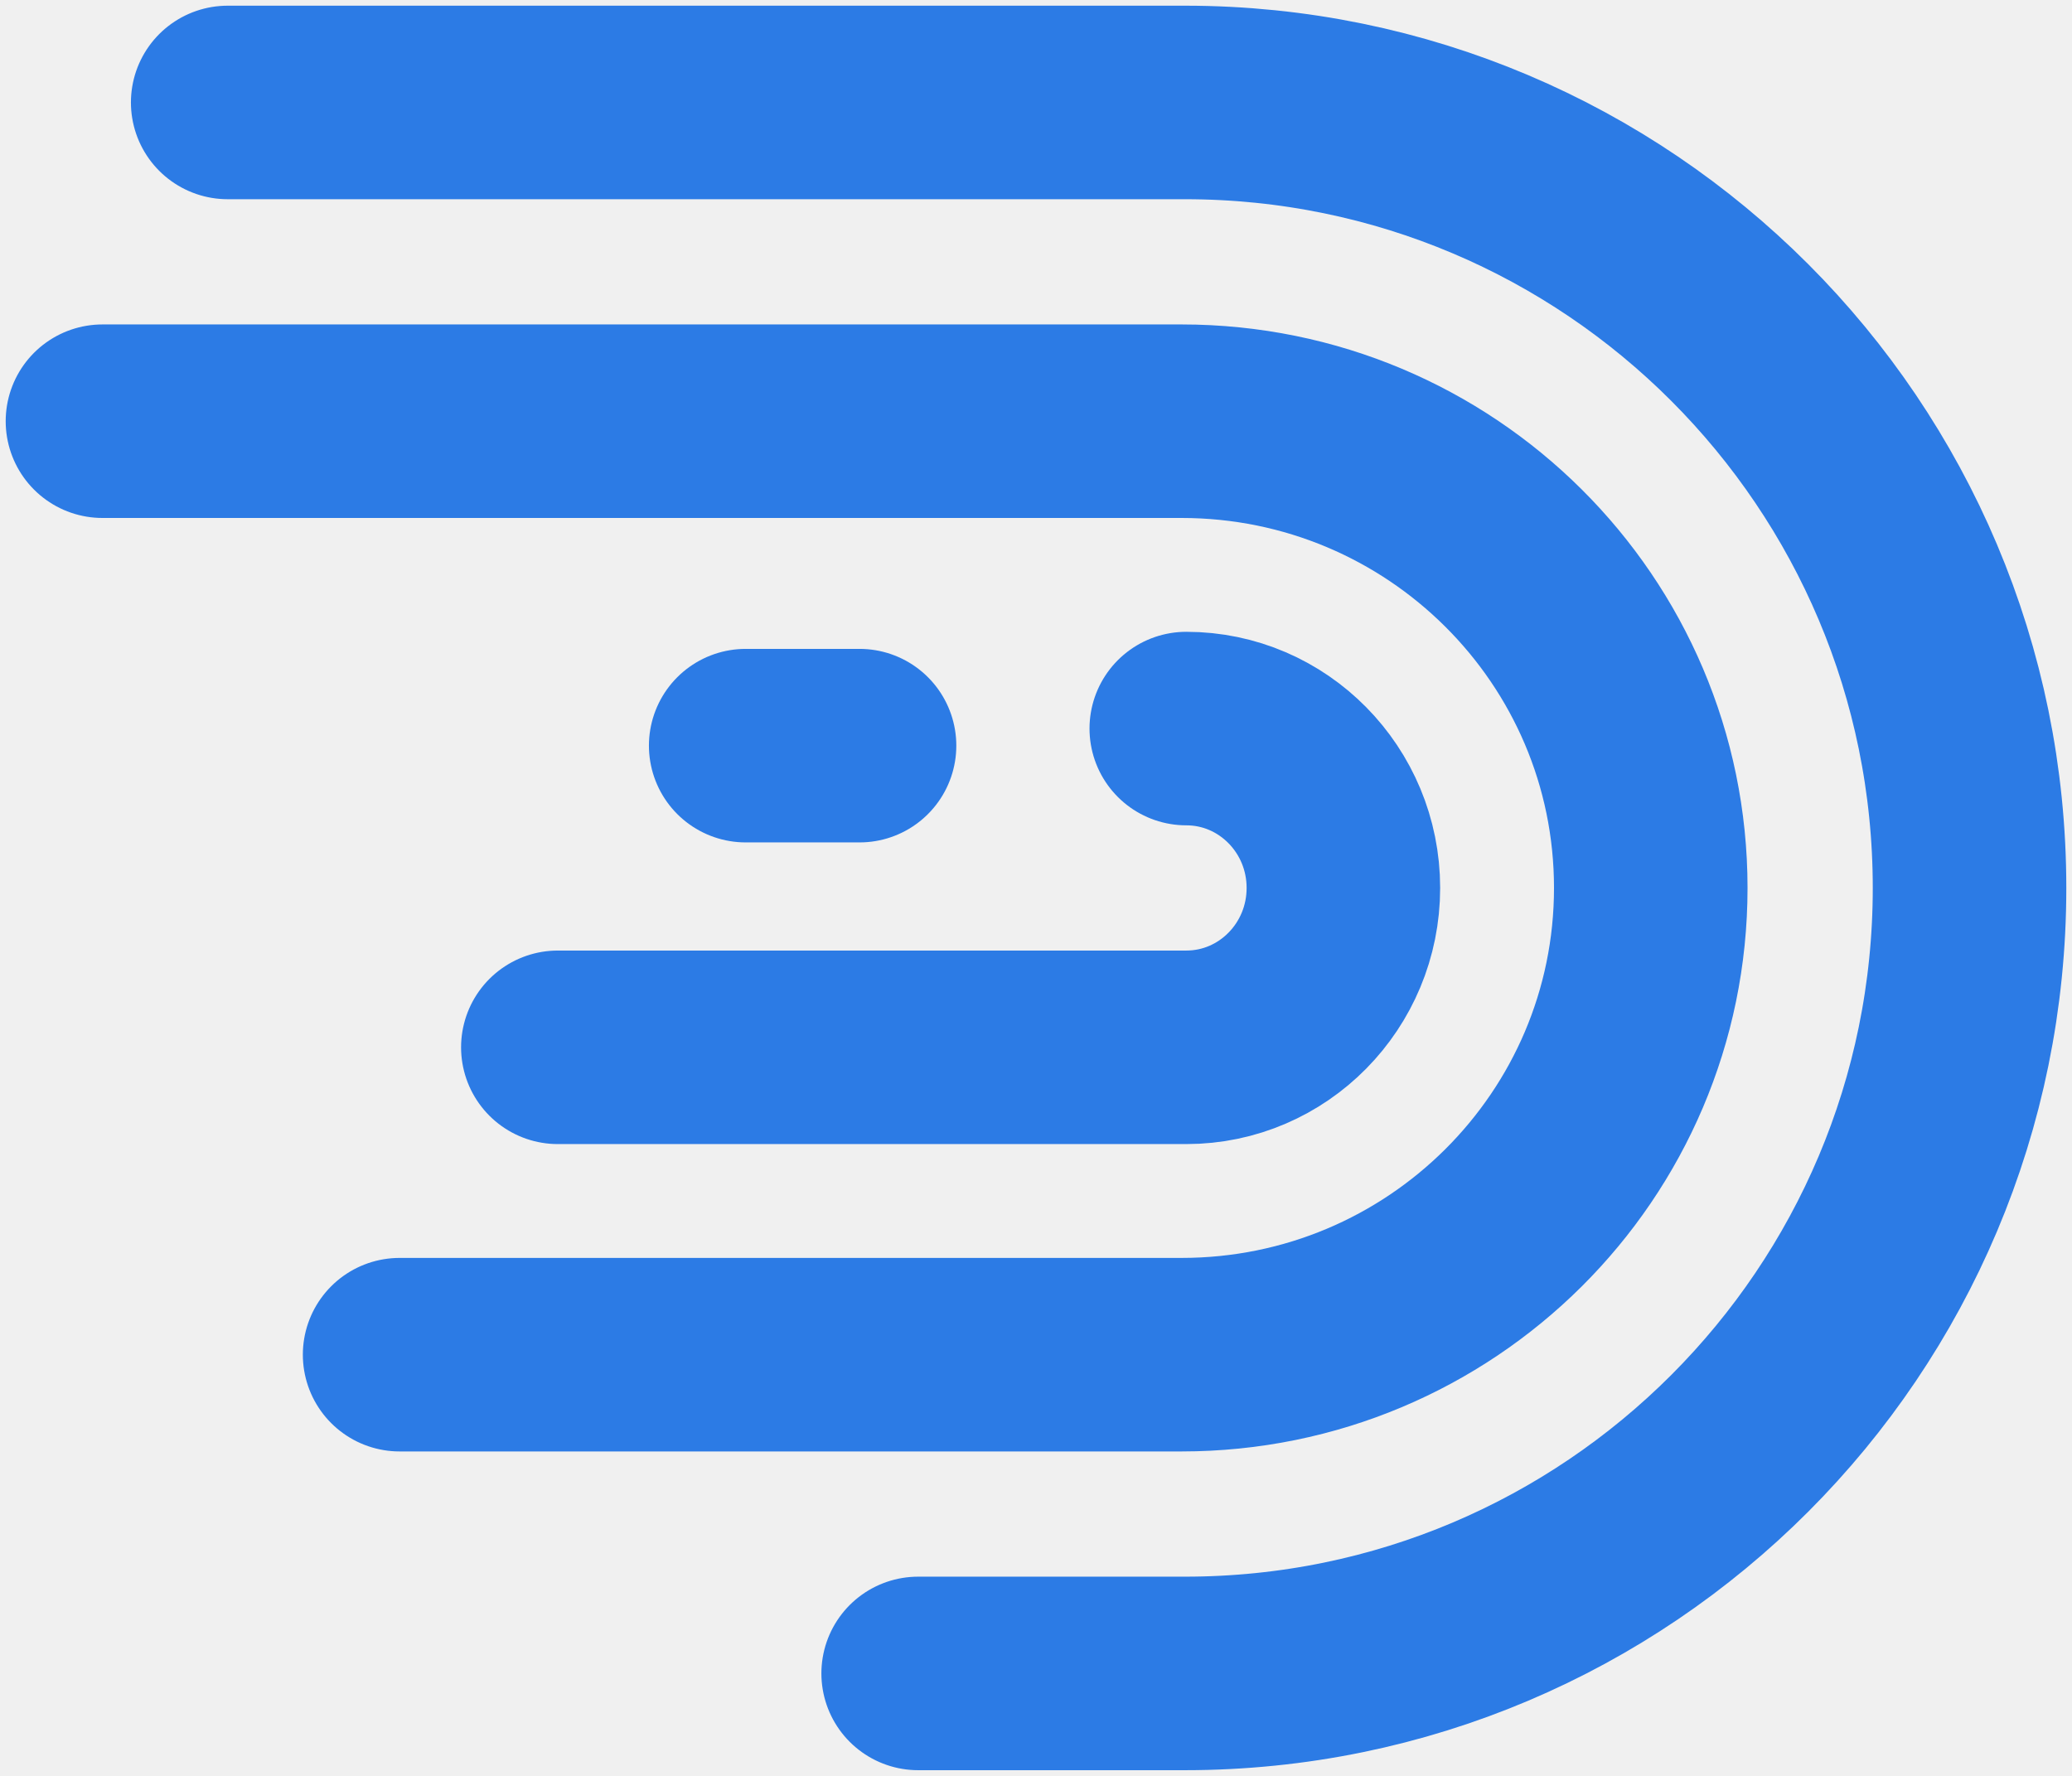
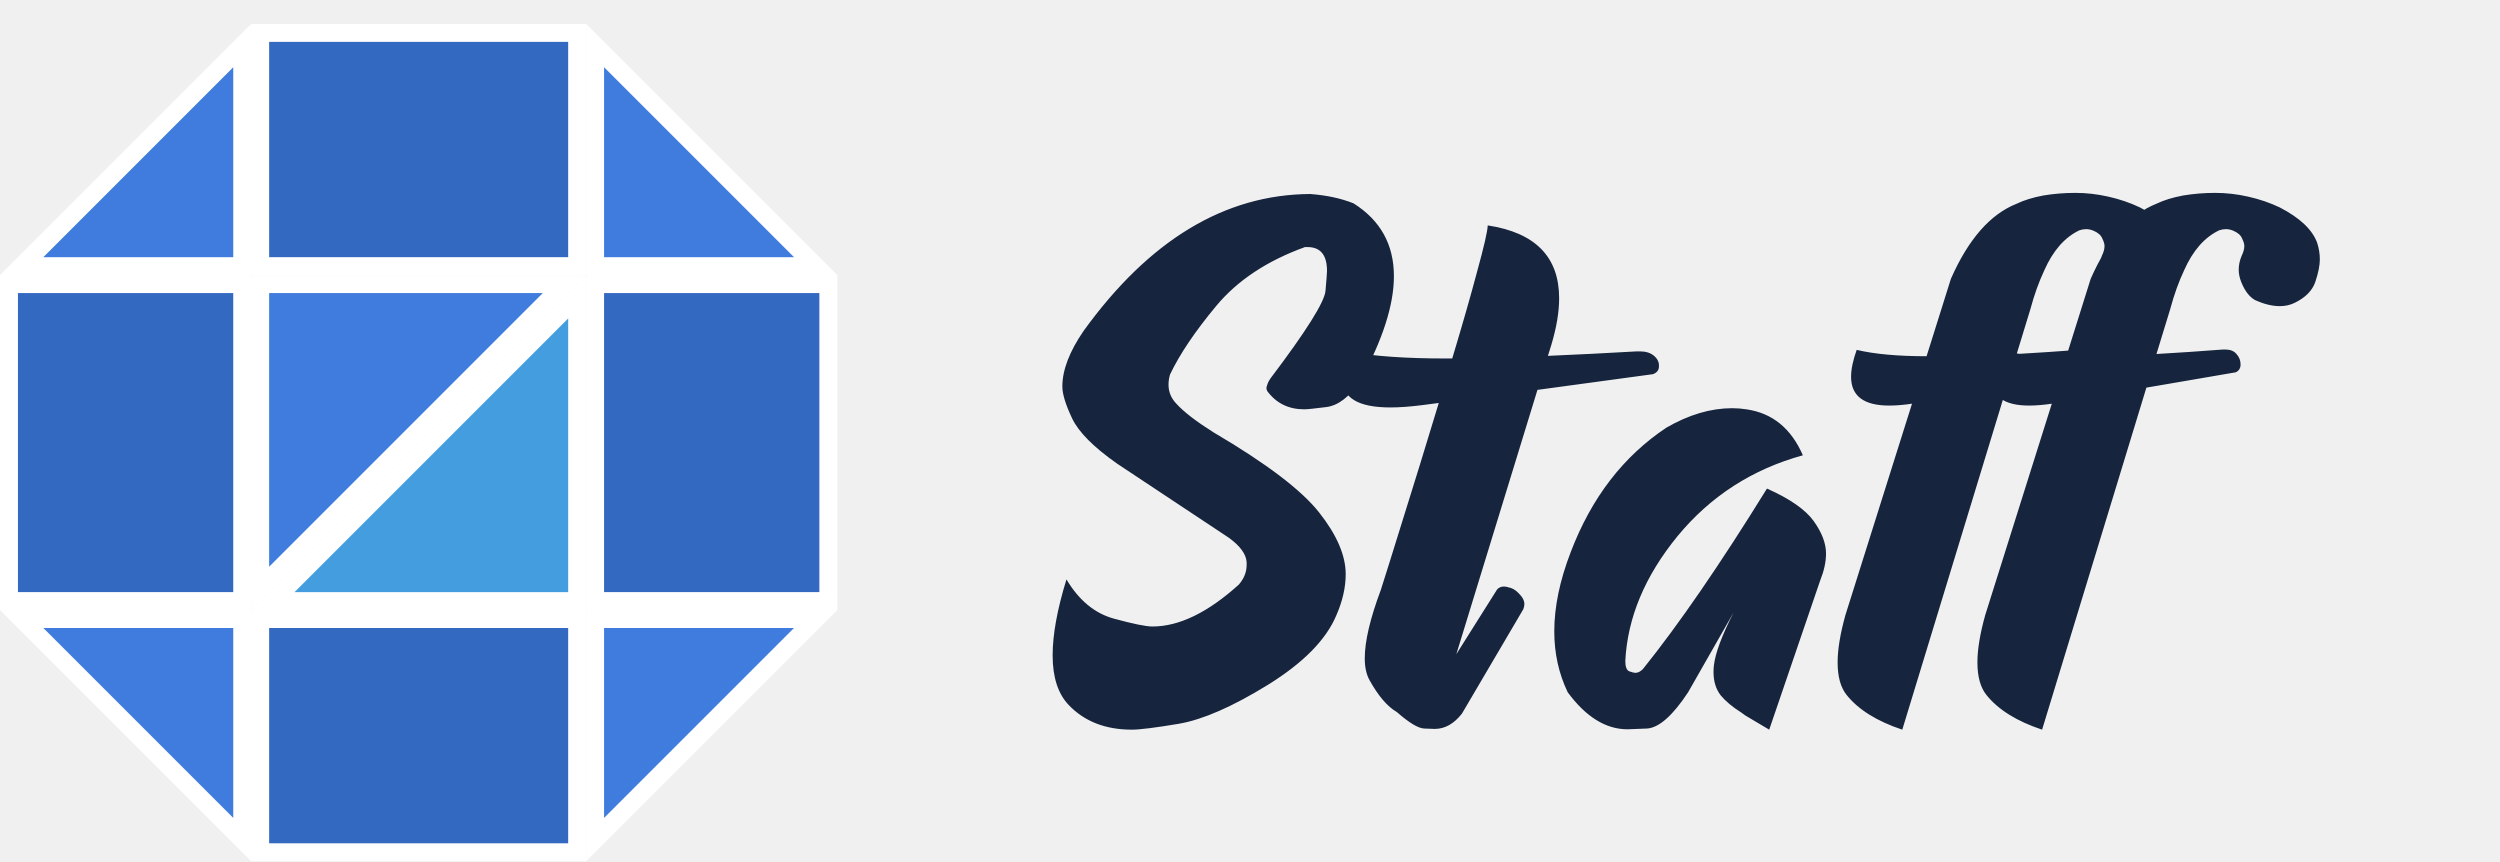
- <svg xmlns="http://www.w3.org/2000/svg" width="182" height="156" viewBox="0 0 182 156" fill="none">
-   <path d="M20 9H104.081C142.144 9 173 39.892 173 78C173 116.108 142.144 147 104.081 147H80.649" stroke="#2C7BE5" stroke-width="17" stroke-linecap="round" />
-   <path d="M35.101 119H103.788C126.549 119 145 100.644 145 78C145 55.356 126.549 37 103.788 37H9" stroke="#2C7BE5" stroke-width="17" stroke-linecap="round" />
-   <path d="M104.2 64C111.822 64 118 70.268 118 78C118 85.732 111.822 92 104.2 92H49" stroke="#2C7BE5" stroke-width="17" stroke-linecap="round" />
-   <line x1="75.5" y1="65.5" x2="65.5" y2="65.5" stroke="#2C7BE5" stroke-width="17" stroke-linecap="round" />
+ <svg xmlns="http://www.w3.org/2000/svg" width="209" height="72" viewBox="0 0 209 72" fill="none">
+   <path d="M21.75 49.189V23.75H47.189L21.75 49.189Z" fill="#3F7CDE" stroke="white" stroke-width="1.5" />
+   <path d="M20.25 70.189L20.25 51.75L1.811 51.75L20.25 70.189Z" fill="#3F7CDE" stroke="white" stroke-width="1.5" />
+   <path d="M49.75 70.189L49.75 51.75L68.189 51.75L49.75 70.189Z" fill="#3F7CDE" stroke="white" stroke-width="1.5" />
+   <path d="M20.25 3.811L20.25 22.25L1.811 22.25L20.25 3.811Z" fill="#3F7CDE" stroke="white" stroke-width="1.5" />
+   <path d="M49.75 3.811L49.75 22.25L68.189 22.25L49.75 3.811Z" fill="#3F7CDE" stroke="white" stroke-width="1.5" />
+   <path d="M48.25 24.811L48.25 50.25L22.811 50.25L48.25 24.811Z" fill="#439DDE" stroke="white" stroke-width="1.5" />
+   <rect x="21.75" y="2.75" width="26.5" height="19.5" fill="#3369C1" stroke="white" stroke-width="1.5" />
+   <rect x="21.75" y="51.75" width="26.5" height="19.5" fill="#3369C1" stroke="white" stroke-width="1.5" />
+   <rect x="0.75" y="23.75" width="19.5" height="26.5" fill="#3369C1" stroke="white" stroke-width="1.5" />
+   <rect x="49.75" y="23.75" width="19.5" height="26.5" fill="#3369C1" stroke="white" stroke-width="1.5" />
+   <path d="M89.156 48.438C90.198 50.188 91.521 51.281 93.125 51.719C94.729 52.156 95.802 52.375 96.344 52.375C98.573 52.375 100.979 51.208 103.562 48.875C104 48.375 104.219 47.823 104.219 47.219V47C104.177 46.333 103.688 45.656 102.75 44.969L93.375 38.75C91.417 37.375 90.167 36.115 89.625 34.969C89.083 33.823 88.812 32.938 88.812 32.312C88.812 30.938 89.406 29.385 90.594 27.656C96.073 20.073 102.385 16.26 109.531 16.219C110.906 16.323 112.115 16.583 113.156 17C115.406 18.417 116.531 20.448 116.531 23.094C116.531 25.49 115.594 28.406 113.719 31.844C112.823 33.177 111.875 33.906 110.875 34.031C109.896 34.156 109.281 34.219 109.031 34.219C107.719 34.219 106.688 33.708 105.938 32.688C105.896 32.604 105.875 32.521 105.875 32.438C105.875 32.396 105.885 32.344 105.906 32.281C105.948 32.135 106 32 106.062 31.875C106.146 31.75 106.198 31.667 106.219 31.625C109.198 27.688 110.729 25.25 110.812 24.312C110.896 23.354 110.938 22.802 110.938 22.656C110.938 21.323 110.396 20.656 109.312 20.656H109.094C105.927 21.802 103.458 23.438 101.688 25.562C99.917 27.688 98.625 29.604 97.812 31.312C97.729 31.604 97.688 31.885 97.688 32.156C97.688 32.76 97.906 33.292 98.344 33.75C98.969 34.438 100.01 35.24 101.469 36.156C105.865 38.74 108.802 40.969 110.281 42.844C111.76 44.719 112.5 46.438 112.5 48C112.5 49.104 112.24 50.25 111.719 51.438C110.865 53.479 108.958 55.417 106 57.25C103.062 59.062 100.594 60.146 98.594 60.5C96.615 60.833 95.292 61 94.625 61C92.417 61 90.656 60.312 89.344 58.938C88.448 58 88 56.615 88 54.781C88 53.052 88.385 50.938 89.156 48.438ZM136.844 29.375H137.094C137.594 29.375 137.99 29.5 138.281 29.75C138.573 30 138.708 30.292 138.688 30.625C138.688 30.938 138.521 31.156 138.188 31.281L128.531 32.594L121.75 54.688L125.156 49.281C125.302 49.115 125.5 49.031 125.75 49.031C125.854 49.031 126.042 49.073 126.312 49.156C126.583 49.24 126.865 49.458 127.156 49.812C127.344 50.042 127.438 50.271 127.438 50.5C127.438 50.646 127.406 50.792 127.344 50.938L122.219 59.656C121.552 60.51 120.792 60.938 119.938 60.938C119.875 60.938 119.583 60.927 119.062 60.906C118.562 60.885 117.802 60.427 116.781 59.531C115.99 59.073 115.229 58.188 114.5 56.875C114.229 56.396 114.094 55.781 114.094 55.031C114.094 53.615 114.542 51.708 115.438 49.312C115.708 48.479 116.302 46.583 117.219 43.625C118.156 40.646 119.177 37.333 120.281 33.688L118.844 33.875C117.865 34 116.99 34.062 116.219 34.062C113.552 34.062 112.219 33.26 112.219 31.656C112.219 31.031 112.417 30.281 112.812 29.406C114.854 29.781 117.542 29.969 120.875 29.969H121.406C122.26 27.135 122.958 24.698 123.5 22.656C124.062 20.615 124.354 19.344 124.375 18.844C128.354 19.448 130.344 21.479 130.344 24.938C130.344 26.083 130.125 27.385 129.688 28.844L129.406 29.75C131.823 29.646 134.302 29.521 136.844 29.375ZM150.719 38.062C146.49 39.229 143 41.479 140.25 44.812C137.521 48.146 136.062 51.625 135.875 55.25C135.875 55.75 135.99 56.042 136.219 56.125C136.448 56.208 136.615 56.25 136.719 56.25C136.927 56.25 137.135 56.146 137.344 55.938C140.344 52.208 143.802 47.177 147.719 40.844C149.635 41.698 150.938 42.604 151.625 43.562C152.312 44.521 152.656 45.427 152.656 46.281C152.656 46.969 152.49 47.729 152.156 48.562L147.906 61L145.906 59.812C145.781 59.729 145.667 59.646 145.562 59.562C144.833 59.104 144.26 58.625 143.844 58.125C143.448 57.604 143.25 56.958 143.25 56.188C143.25 56 143.26 55.812 143.281 55.625C143.406 54.583 143.958 53.104 144.938 51.188L141.125 57.875C139.833 59.833 138.688 60.844 137.688 60.906C136.688 60.948 136.146 60.969 136.062 60.969C134.25 60.969 132.583 59.938 131.062 57.875C130.312 56.312 129.938 54.615 129.938 52.781C129.938 50.74 130.396 48.531 131.312 46.156C133.042 41.615 135.708 38.146 139.312 35.75C141.188 34.667 143.021 34.125 144.812 34.125C145.208 34.125 145.604 34.156 146 34.219C148.167 34.531 149.74 35.812 150.719 38.062ZM182.031 20.312C182.177 20.771 182.25 21.229 182.25 21.688C182.25 22.188 182.125 22.812 181.875 23.562C181.625 24.292 181.052 24.875 180.156 25.312C179.781 25.5 179.365 25.594 178.906 25.594C178.281 25.594 177.594 25.427 176.844 25.094C176.365 24.823 175.979 24.323 175.688 23.594C175.542 23.24 175.469 22.885 175.469 22.531C175.469 22.156 175.552 21.771 175.719 21.375C175.865 21.083 175.938 20.812 175.938 20.562C175.938 20.396 175.875 20.188 175.75 19.938C175.646 19.667 175.396 19.448 175 19.281C174.792 19.198 174.594 19.156 174.406 19.156C174.219 19.156 174.031 19.188 173.844 19.25C172.615 19.833 171.635 20.948 170.906 22.594C170.448 23.573 170.062 24.646 169.75 25.812L168.594 29.594C170.406 29.49 172.26 29.365 174.156 29.219H174.344C174.76 29.219 175.073 29.344 175.281 29.594C175.51 29.844 175.625 30.135 175.625 30.469C175.625 30.781 175.49 31 175.219 31.125L167.75 32.406L159.031 61C156.906 60.292 155.354 59.323 154.375 58.094C153.875 57.469 153.625 56.562 153.625 55.375C153.625 54.292 153.844 52.969 154.281 51.406L159.844 33.75C159.135 33.854 158.5 33.906 157.938 33.906C155.812 33.906 154.75 33.104 154.75 31.5C154.75 30.875 154.906 30.125 155.219 29.25C156.719 29.604 158.667 29.781 161.062 29.781L163.094 23.312C164.552 20 166.385 17.906 168.594 17.031C169.198 16.74 169.938 16.51 170.812 16.344C171.688 16.198 172.583 16.125 173.5 16.125C174.417 16.125 175.333 16.229 176.25 16.438C177.188 16.646 178.073 16.948 178.906 17.344C180.594 18.219 181.635 19.208 182.031 20.312ZM193.719 20.312C193.865 20.771 193.938 21.229 193.938 21.688C193.938 22.188 193.812 22.812 193.562 23.562C193.312 24.292 192.74 24.875 191.844 25.312C191.469 25.5 191.052 25.594 190.594 25.594C189.969 25.594 189.281 25.427 188.531 25.094C188.052 24.823 187.667 24.323 187.375 23.594C187.229 23.24 187.156 22.885 187.156 22.531C187.156 22.156 187.24 21.771 187.406 21.375C187.552 21.083 187.625 20.812 187.625 20.562C187.625 20.396 187.562 20.188 187.438 19.938C187.333 19.667 187.083 19.448 186.688 19.281C186.479 19.198 186.281 19.156 186.094 19.156C185.906 19.156 185.719 19.188 185.531 19.25C184.302 19.833 183.323 20.948 182.594 22.594C182.135 23.573 181.75 24.646 181.438 25.812L180.281 29.594C182.094 29.49 183.948 29.365 185.844 29.219H186.031C186.448 29.219 186.76 29.344 186.969 29.594C187.198 29.844 187.312 30.135 187.312 30.469C187.312 30.781 187.177 31 186.906 31.125L179.438 32.406L170.719 61C168.594 60.292 167.042 59.323 166.062 58.094C165.562 57.469 165.312 56.562 165.312 55.375C165.312 54.292 165.531 52.969 165.969 51.406L171.531 33.75C170.823 33.854 170.188 33.906 169.625 33.906C167.5 33.906 166.438 33.104 166.438 31.5C166.438 30.875 166.594 30.125 166.906 29.25C168.406 29.604 170.354 29.781 172.75 29.781L174.781 23.312C176.24 20 178.073 17.906 180.281 17.031C180.885 16.74 181.625 16.51 182.5 16.344C183.375 16.198 184.271 16.125 185.188 16.125C186.104 16.125 187.021 16.229 187.938 16.438C188.875 16.646 189.76 16.948 190.594 17.344C192.281 18.219 193.323 19.208 193.719 20.312Z" fill="#16253D" />
</svg>
